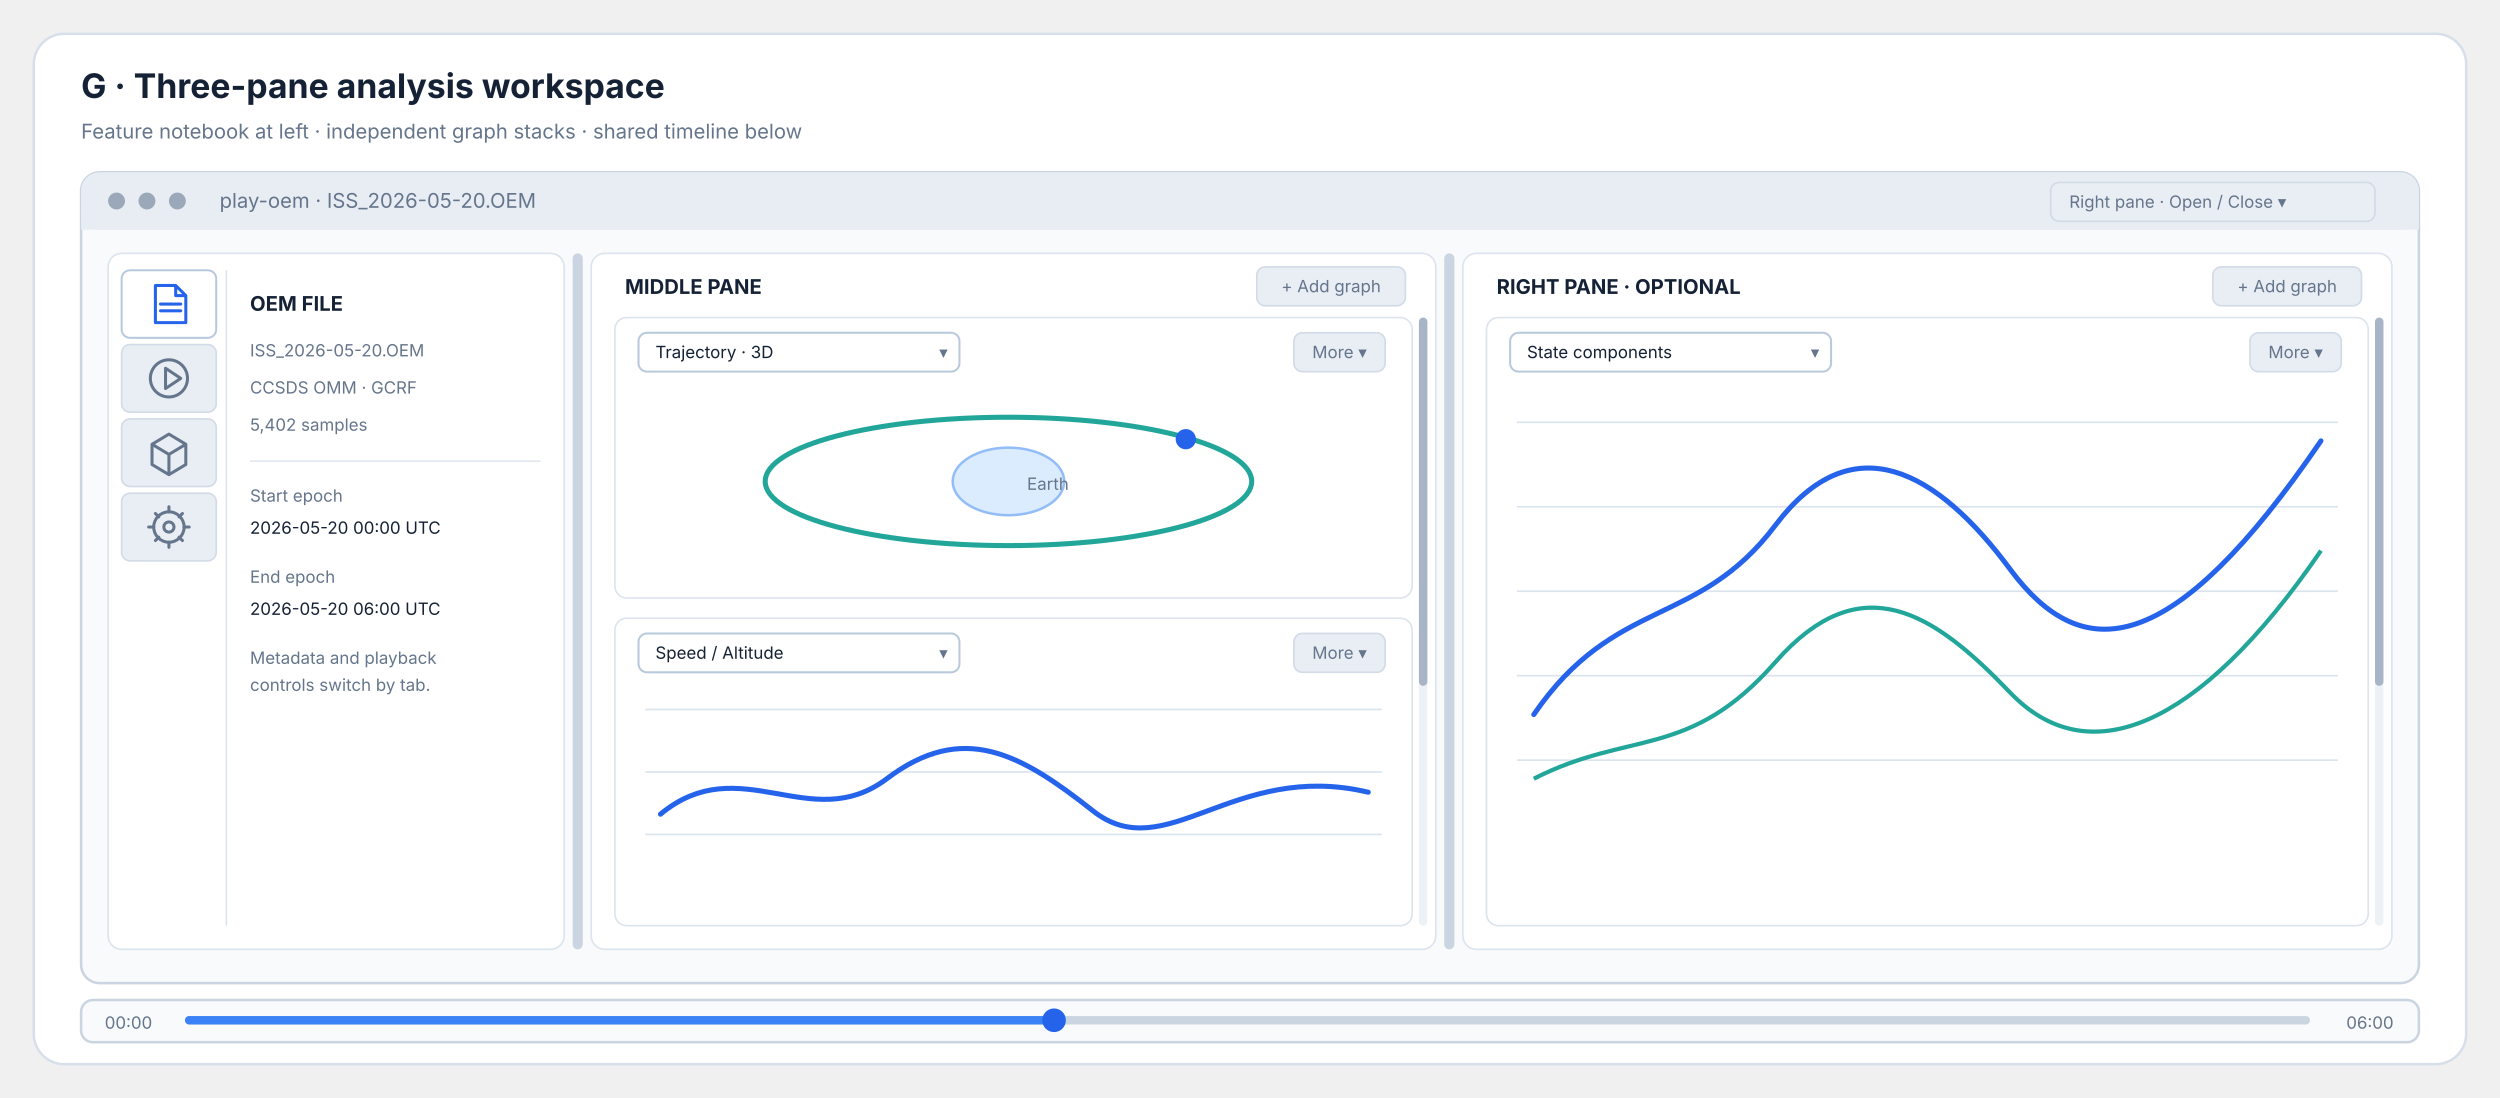
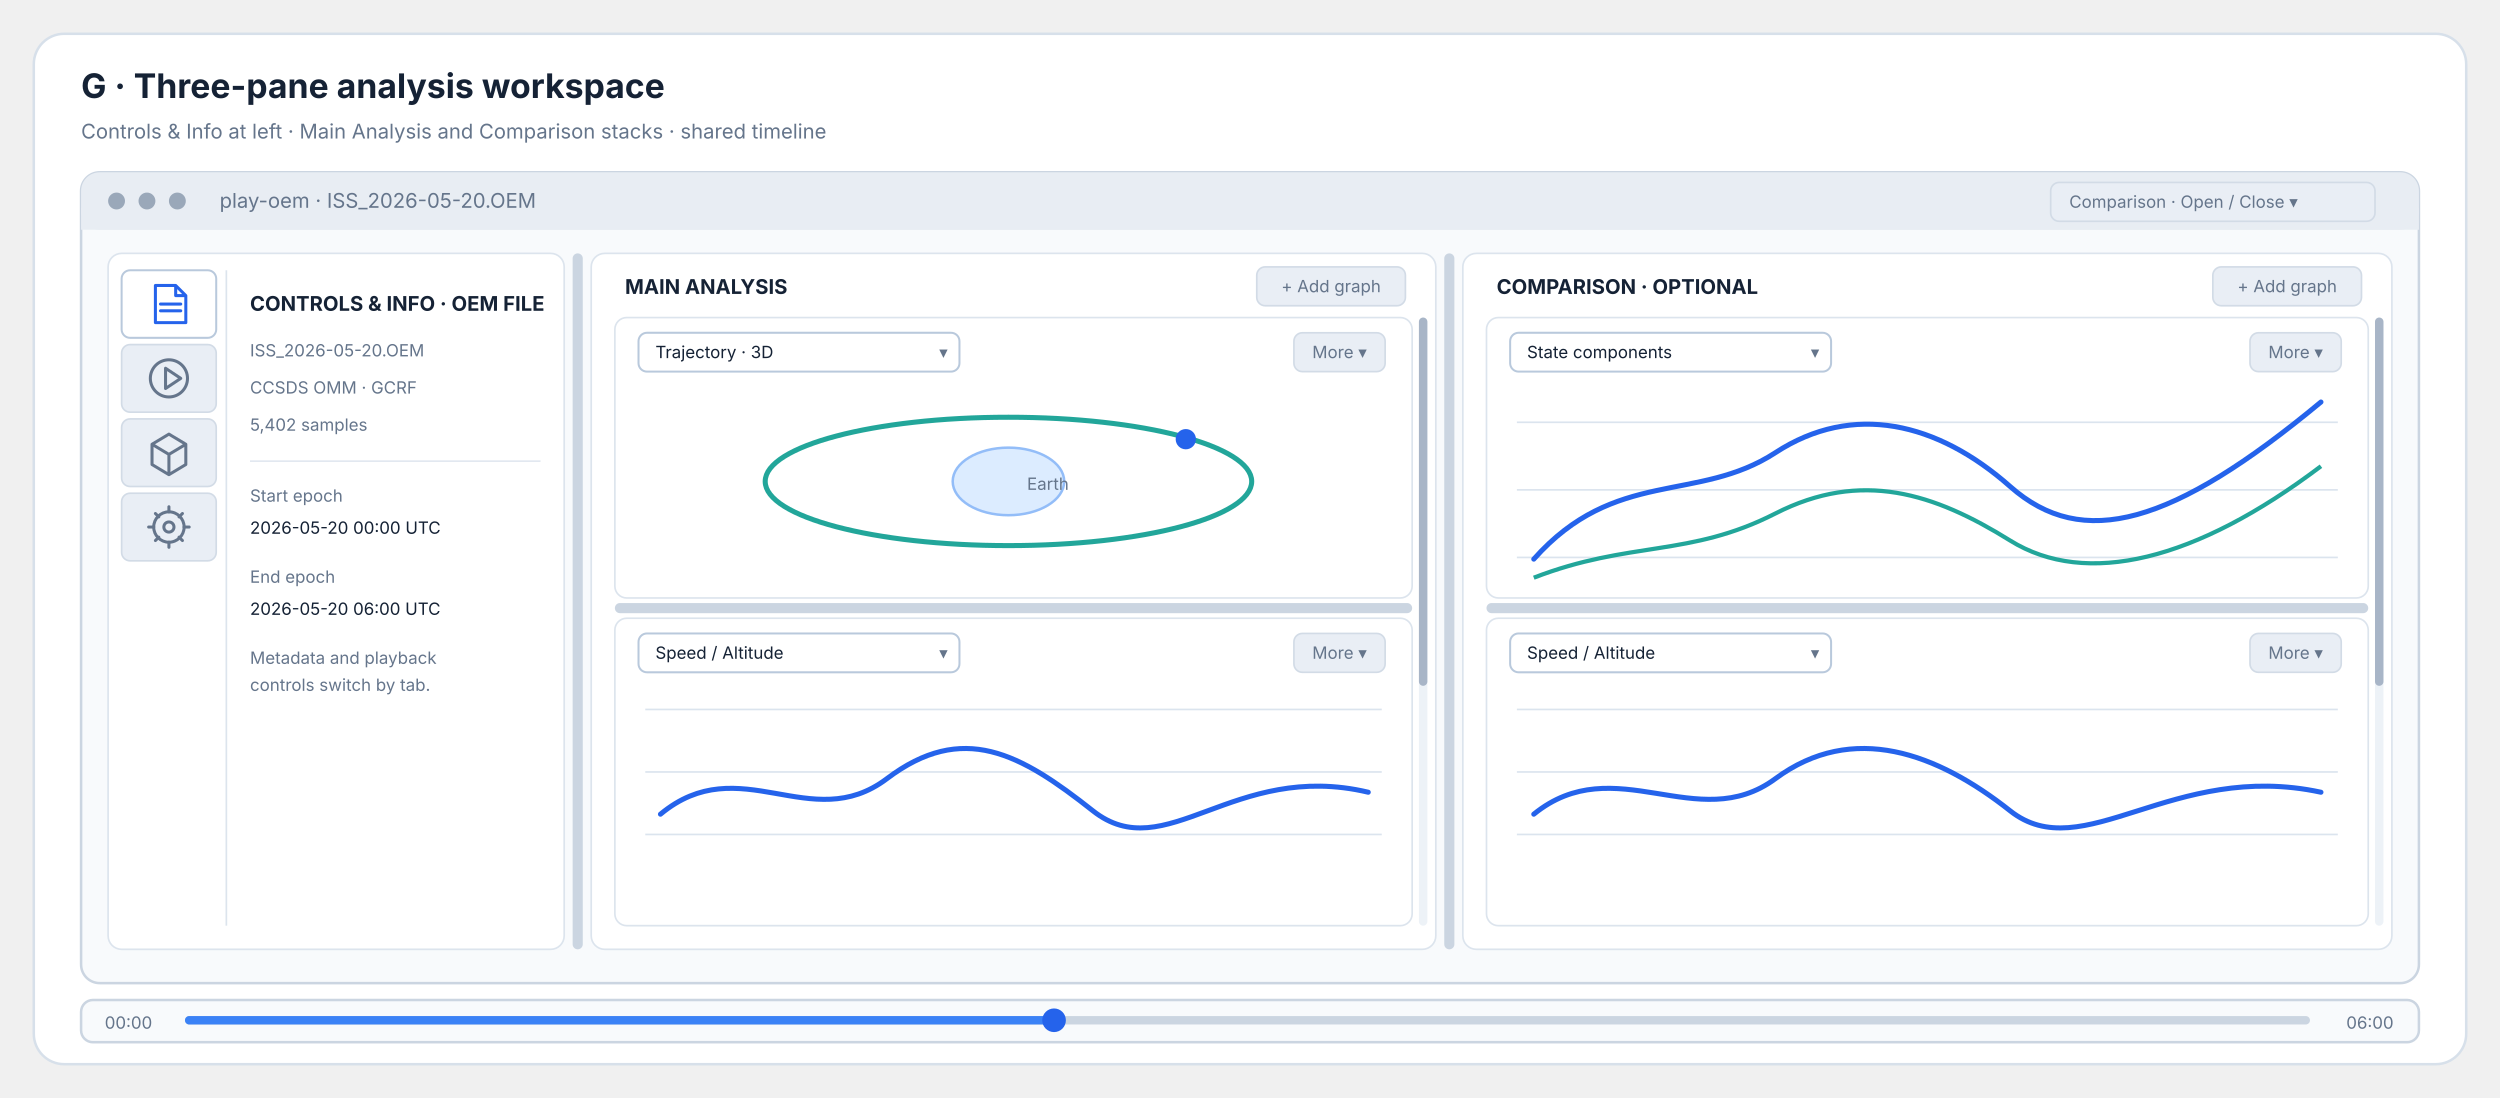
<svg xmlns="http://www.w3.org/2000/svg" width="1480" height="650" viewBox="0 0 1480 650" role="img" aria-labelledby="title desc">
  <defs>
    <style>
      .card{fill:#fff;stroke:#d7e0ea;stroke-width:1.5}
      .window{fill:#f8fafc;stroke:#cbd5e1;stroke-width:1.5}
      .chrome{fill:#e8edf3}
      .ink{fill:#152235;font-family:Inter,-apple-system,BlinkMacSystemFont,"Segoe UI",sans-serif}
      .muted{fill:#65758b;font-family:Inter,-apple-system,BlinkMacSystemFont,"Segoe UI",sans-serif}
      .white{fill:#fff;font-family:Inter,-apple-system,BlinkMacSystemFont,"Segoe UI",sans-serif}
      .h2{font-size:20px;font-weight:700}
      .body{font-size:14px}
      .small{font-size:12px}
      .tiny{font-size:10px}
      .tab{fill:#e9eef5;stroke:#d2dbe6;stroke-width:1}
      .tabon{fill:#fff;stroke:#b9c9dc;stroke-width:1.2}
      .panel{fill:#fff;stroke:#dce4ed;stroke-width:1}
      .sash{fill:#cbd5e1}
      .grid{stroke:#dbe4ee;stroke-width:1}
      .line{fill:none;stroke:#2563eb;stroke-width:3;stroke-linecap:round;stroke-linejoin:round}
      .orbit{fill:none;stroke:#22a69a;stroke-width:3;stroke-linecap:round}
      .primary{fill:#2563eb}
      .icon{fill:none;stroke:#65758b;stroke-width:1.8;stroke-linecap:round;stroke-linejoin:round}
      .icon-active{fill:none;stroke:#2563eb;stroke-width:1.8;stroke-linecap:round;stroke-linejoin:round}
    </style>
  </defs>
  <rect class="card" x="20" y="20" width="1440" height="610" rx="18" />
  <text class="ink h2" x="48" y="58">G · Three-pane analysis workspace</text>
-   <text class="muted small" x="48" y="82">Feature notebook at left · independent graph stacks · shared timeline below</text>
+   <text class="muted small" x="48" y="82">Controls &amp; Info at left · Main Analysis and Comparison stacks · shared timeline</text>
  <rect class="window" x="48" y="102" width="1384" height="480" rx="11" />
  <rect class="chrome" x="48" y="102" width="1384" height="34" rx="11" />
  <rect class="chrome" x="48" y="123" width="1384" height="13" />
  <circle cx="69" cy="119" r="5" fill="#9aa8b9" />
  <circle cx="87" cy="119" r="5" fill="#9aa8b9" />
  <circle cx="105" cy="119" r="5" fill="#9aa8b9" />
  <text class="muted small" x="130" y="123">play-oem · ISS_2026-05-20.OEM</text>
  <rect class="tab" x="1214" y="108" width="192" height="23" rx="5" />
-   <text class="muted tiny" x="1225" y="123">Right pane · Open / Close ▾</text>
+   <text class="muted tiny" x="1225" y="123">Comparison · Open / Close ▾</text>
  <rect class="panel" x="64" y="150" width="270" height="412" rx="8" />
  <rect class="tabon" x="72" y="160" width="56" height="40" rx="5" />
  <g class="icon-active" transform="translate(-13 0)" role="img" aria-label="OEM file information">
    <path d="M105 169h12l6 6v16h-18z M117 169v6h6 M108 180h12 M108 184h12" />
  </g>
  <rect class="tab" x="72" y="204" width="56" height="40" rx="5" />
  <g class="icon" transform="translate(-13 0)" role="img" aria-label="Playback controls">
    <circle cx="113" cy="224" r="11" />
    <path d="M111 218l9 6-9 6z" />
  </g>
  <rect class="tab" x="72" y="248" width="56" height="40" rx="5" />
  <g class="icon" transform="translate(-13 0)" role="img" aria-label="State information">
    <path d="M113 257l10 6v12l-10 6-10-6v-12z M103 263l10 6 10-6 M113 269v12" />
  </g>
  <rect class="tab" x="72" y="292" width="56" height="40" rx="5" />
  <g class="icon" transform="translate(-13 0)" role="img" aria-label="Settings">
    <circle cx="113" cy="312" r="9" />
    <circle cx="113" cy="312" r="3" />
    <path d="M113 300v3 M113 321v3 M101 312h3 M122 312h3 M105 304l2 2 M119 318l2 2 M121 304l-2 2 M107 318l-2 2" />
  </g>
  <line x1="134" y1="160" x2="134" y2="548" stroke="#dce4ed" />
-   <text class="ink small" x="148" y="184" font-weight="700">OEM FILE</text>
+   <text class="ink small" x="148" y="184" font-weight="700">CONTROLS &amp; INFO · OEM FILE</text>
  <text class="muted tiny" x="148" y="211">ISS_2026-05-20.OEM</text>
  <text class="muted tiny" x="148" y="233">CCSDS OMM · GCRF</text>
  <text class="muted tiny" x="148" y="255">5,402 samples</text>
  <line x1="148" y1="273" x2="320" y2="273" stroke="#e2e8f0" />
  <text class="muted tiny" x="148" y="297">Start epoch</text>
  <text class="ink tiny" x="148" y="316">2026-05-20 00:00 UTC</text>
  <text class="muted tiny" x="148" y="345">End epoch</text>
  <text class="ink tiny" x="148" y="364">2026-05-20 06:00 UTC</text>
  <text class="muted tiny" x="148" y="393">Metadata and playback</text>
  <text class="muted tiny" x="148" y="409">controls switch by tab.</text>
  <rect class="sash" x="339" y="150" width="6" height="412" rx="3" />
  <rect class="panel" x="350" y="150" width="500" height="412" rx="8" />
-   <text class="ink small" x="370" y="174" font-weight="700">MIDDLE PANE</text>
+   <text class="ink small" x="370" y="174" font-weight="700">MAIN ANALYSIS</text>
  <rect class="tab" x="744" y="158" width="88" height="23" rx="5" />
  <text class="muted tiny" x="788" y="173" text-anchor="middle">+ Add graph</text>
  <rect class="panel" x="364" y="188" width="472" height="166" rx="7" />
  <rect class="tabon" x="378" y="197" width="190" height="23" rx="5" />
  <text class="ink tiny" x="388" y="212">Trajectory · 3D</text>
  <text class="muted tiny" x="556" y="212">▾</text>
  <rect class="tab" x="766" y="197" width="54" height="23" rx="5" />
  <text class="muted tiny" x="793" y="212" text-anchor="middle">More ▾</text>
  <ellipse cx="597" cy="285" rx="144" ry="38" class="orbit" />
  <ellipse cx="597" cy="285" rx="33" ry="20" fill="#dcecff" stroke="#93bdf8" stroke-width="1.5" />
  <circle cx="702" cy="260" r="6" class="primary" />
  <text class="muted tiny" x="608" y="290">Earth</text>
+   <rect class="sash" x="364" y="357" width="472" height="6" rx="3" />
  <rect class="panel" x="364" y="366" width="472" height="182" rx="7" />
  <rect class="tabon" x="378" y="375" width="190" height="23" rx="5" />
  <text class="ink tiny" x="388" y="390">Speed / Altitude</text>
  <text class="muted tiny" x="556" y="390">▾</text>
  <rect class="tab" x="766" y="375" width="54" height="23" rx="5" />
  <text class="muted tiny" x="793" y="390" text-anchor="middle">More ▾</text>
  <line class="grid" x1="382" y1="420" x2="818" y2="420" />
  <line class="grid" x1="382" y1="457" x2="818" y2="457" />
  <line class="grid" x1="382" y1="494" x2="818" y2="494" />
  <path class="line" d="M391 482 C438 443,480 495,525 461 S604 446,647 480 S730 450,810 469" />
  <rect x="840" y="188" width="5" height="360" rx="2.5" fill="#edf2f7" />
  <rect x="840" y="188" width="5" height="218" rx="2.5" fill="#a8b5c7" />
  <rect class="sash" x="855" y="150" width="6" height="412" rx="3" />
  <rect class="panel" x="866" y="150" width="550" height="412" rx="8" />
-   <text class="ink small" x="886" y="174" font-weight="700">RIGHT PANE · OPTIONAL</text>
+   <text class="ink small" x="886" y="174" font-weight="700">COMPARISON · OPTIONAL</text>
  <rect class="tab" x="1310" y="158" width="88" height="23" rx="5" />
  <text class="muted tiny" x="1354" y="173" text-anchor="middle">+ Add graph</text>
-   <rect class="panel" x="880" y="188" width="522" height="360" rx="7" />
+   <rect class="panel" x="880" y="188" width="522" height="166" rx="7" />
  <rect class="tabon" x="894" y="197" width="190" height="23" rx="5" />
  <text class="ink tiny" x="904" y="212">State components</text>
  <text class="muted tiny" x="1072" y="212">▾</text>
  <rect class="tab" x="1332" y="197" width="54" height="23" rx="5" />
  <text class="muted tiny" x="1359" y="212" text-anchor="middle">More ▾</text>
  <line class="grid" x1="898" y1="250" x2="1384" y2="250" />
-   <line class="grid" x1="898" y1="300" x2="1384" y2="300" />
-   <line class="grid" x1="898" y1="350" x2="1384" y2="350" />
-   <line class="grid" x1="898" y1="400" x2="1384" y2="400" />
-   <line class="grid" x1="898" y1="450" x2="1384" y2="450" />
-   <path class="line" d="M908 423 C956 353,1005 372,1051 311 S1147 279,1190 337 S1286 390,1374 261" />
-   <path fill="none" stroke="#22a69a" stroke-width="2.5" d="M908 461 C965 432,1000 450,1051 392 S1145 363,1190 410 S1300 434,1374 326" />
+   <line class="grid" x1="898" y1="290" x2="1384" y2="290" />
+   <line class="grid" x1="898" y1="330" x2="1384" y2="330" />
+   <path class="line" d="M908 331 C956 277,1005 298,1051 268 S1147 250,1190 288 S1286 311,1374 238" />
+   <path fill="none" stroke="#22a69a" stroke-width="2.5" d="M908 342 C965 320,1000 330,1051 304 S1145 292,1190 320 S1300 332,1374 276" />
+   <rect class="sash" x="880" y="357" width="522" height="6" rx="3" />
+   <rect class="panel" x="880" y="366" width="522" height="182" rx="7" />
+   <rect class="tabon" x="894" y="375" width="190" height="23" rx="5" />
+   <text class="ink tiny" x="904" y="390">Speed / Altitude</text>
+   <text class="muted tiny" x="1072" y="390">▾</text>
+   <rect class="tab" x="1332" y="375" width="54" height="23" rx="5" />
+   <text class="muted tiny" x="1359" y="390" text-anchor="middle">More ▾</text>
+   <line class="grid" x1="898" y1="420" x2="1384" y2="420" />
+   <line class="grid" x1="898" y1="457" x2="1384" y2="457" />
+   <line class="grid" x1="898" y1="494" x2="1384" y2="494" />
+   <path class="line" d="M908 482 C956 443,1005 495,1051 461 S1147 446,1190 480 S1286 450,1374 469" />
  <rect x="1406" y="188" width="5" height="360" rx="2.5" fill="#edf2f7" />
  <rect x="1406" y="188" width="5" height="218" rx="2.5" fill="#a8b5c7" />
  <rect class="window" x="48" y="592" width="1384" height="25" rx="7" />
  <text class="muted tiny" x="62" y="609">00:00</text>
  <line x1="112" y1="604" x2="1365" y2="604" stroke="#cbd5e1" stroke-width="5" stroke-linecap="round" />
  <line x1="112" y1="604" x2="624" y2="604" stroke="#3b82f6" stroke-width="5" stroke-linecap="round" />
  <circle cx="624" cy="604" r="7" class="primary" />
  <text class="muted tiny" x="1417" y="609" text-anchor="end">06:00</text>
</svg>
